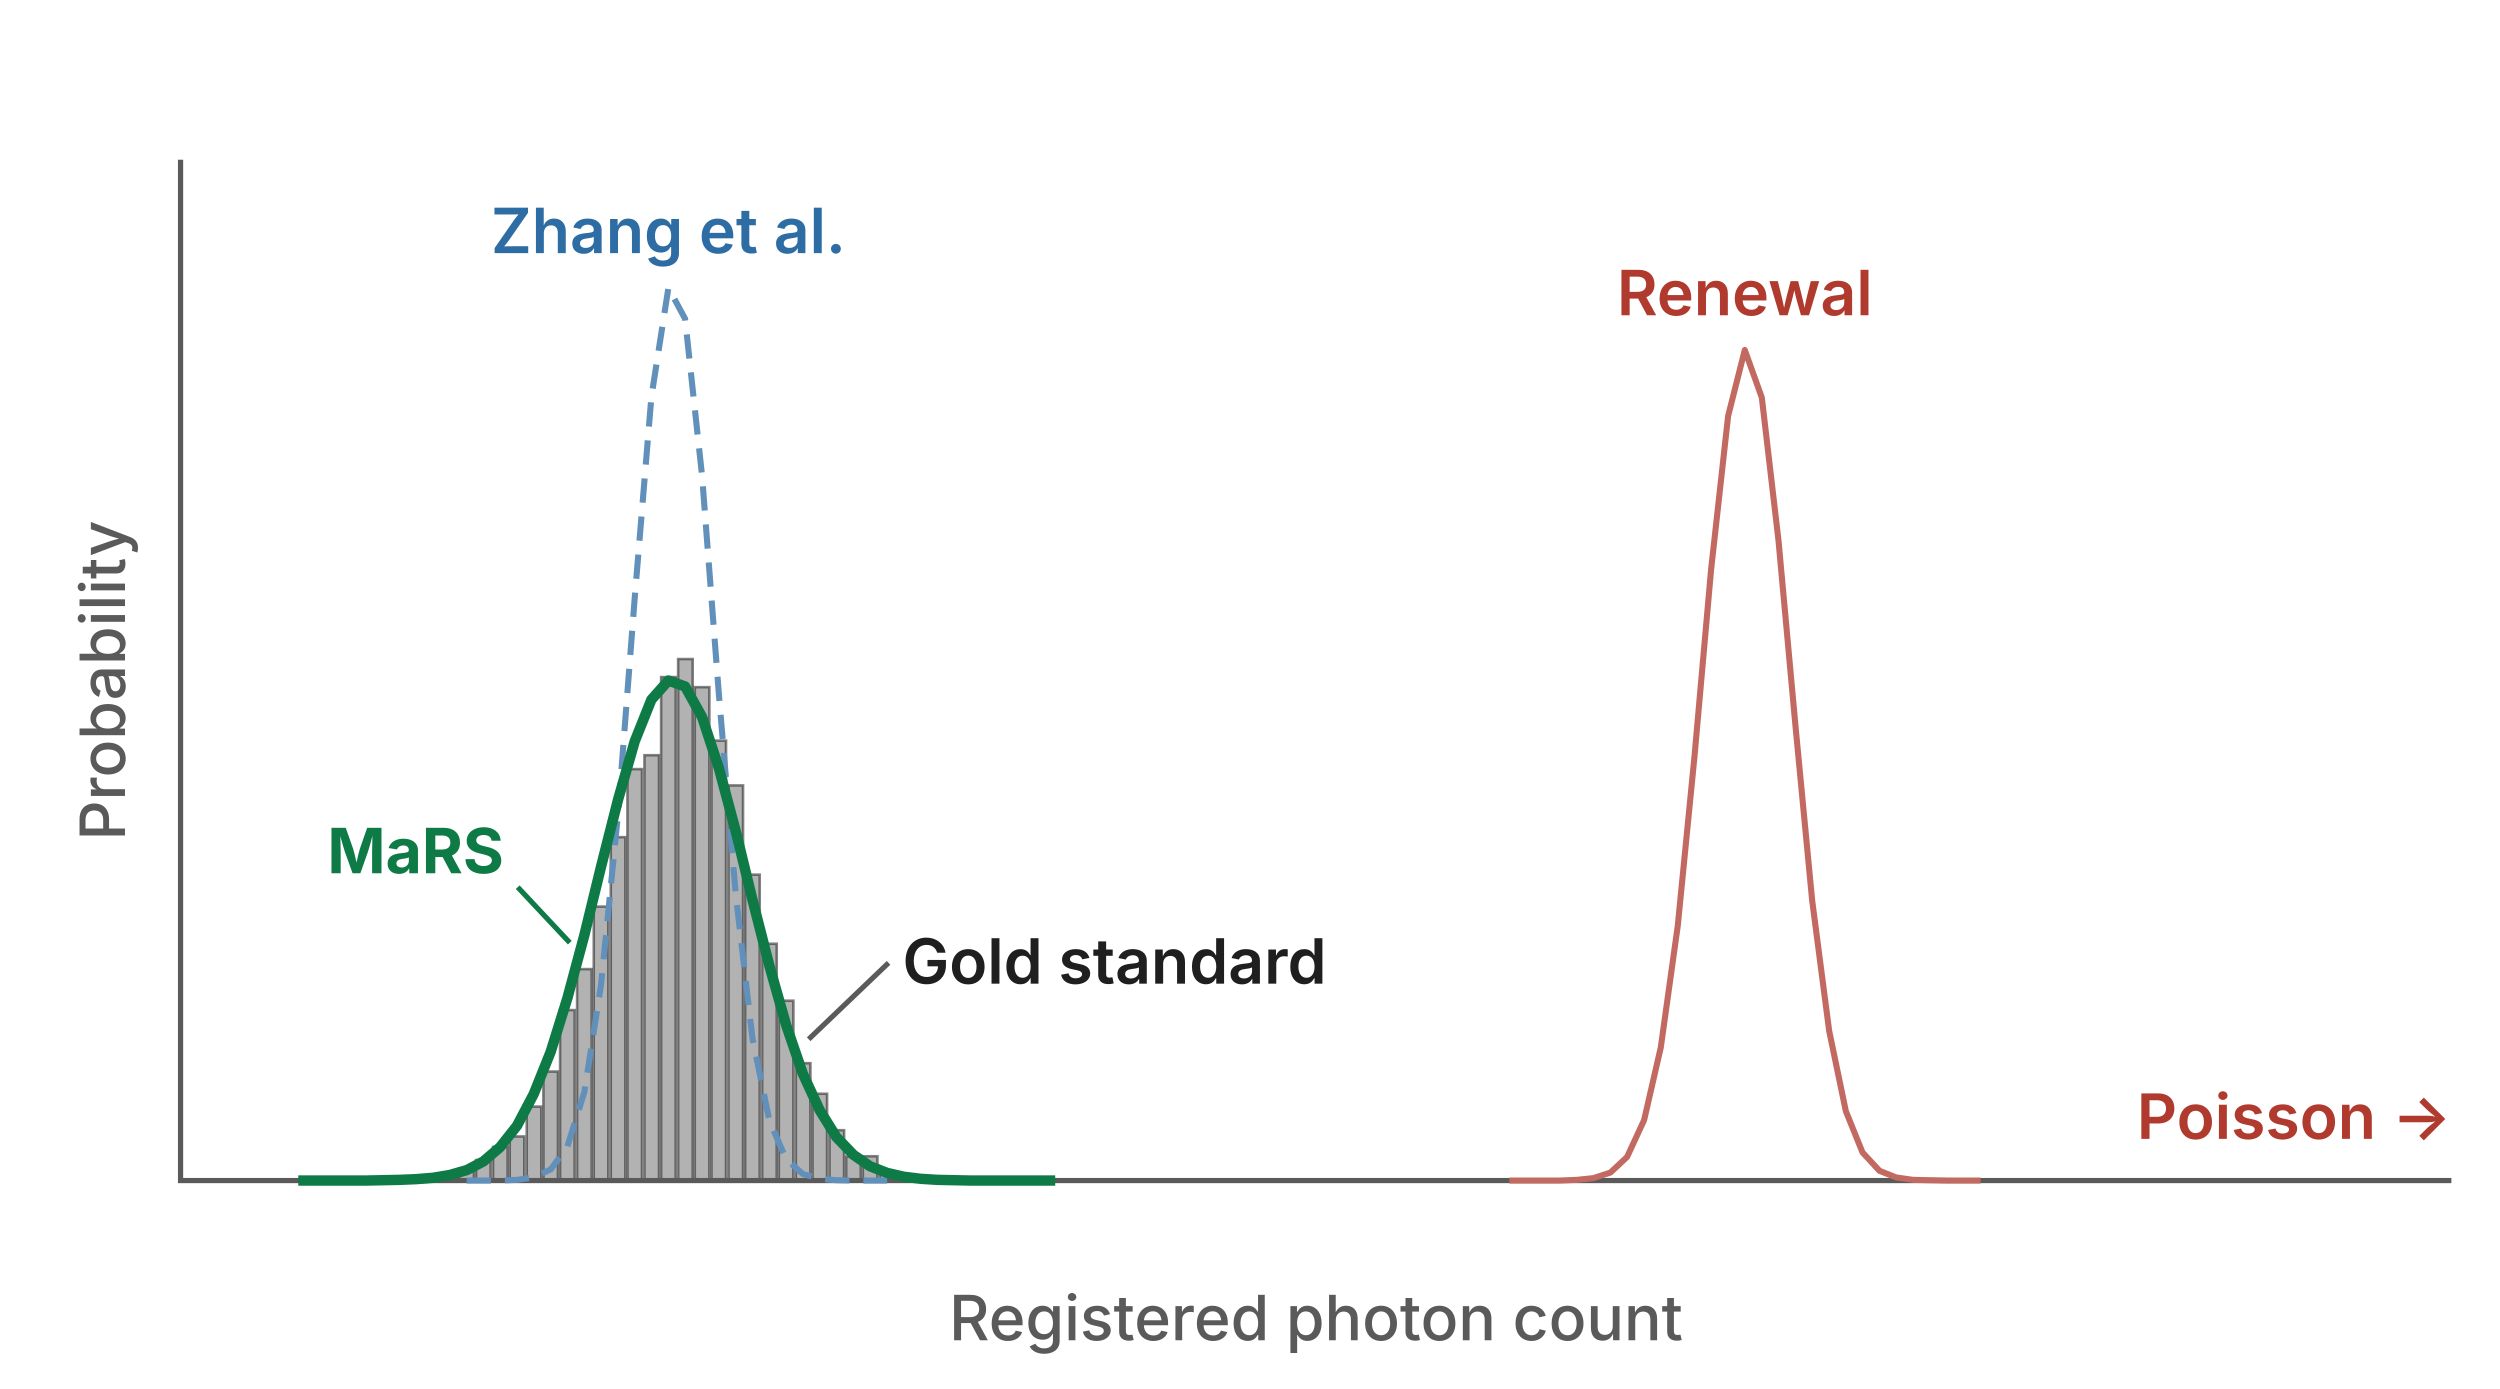
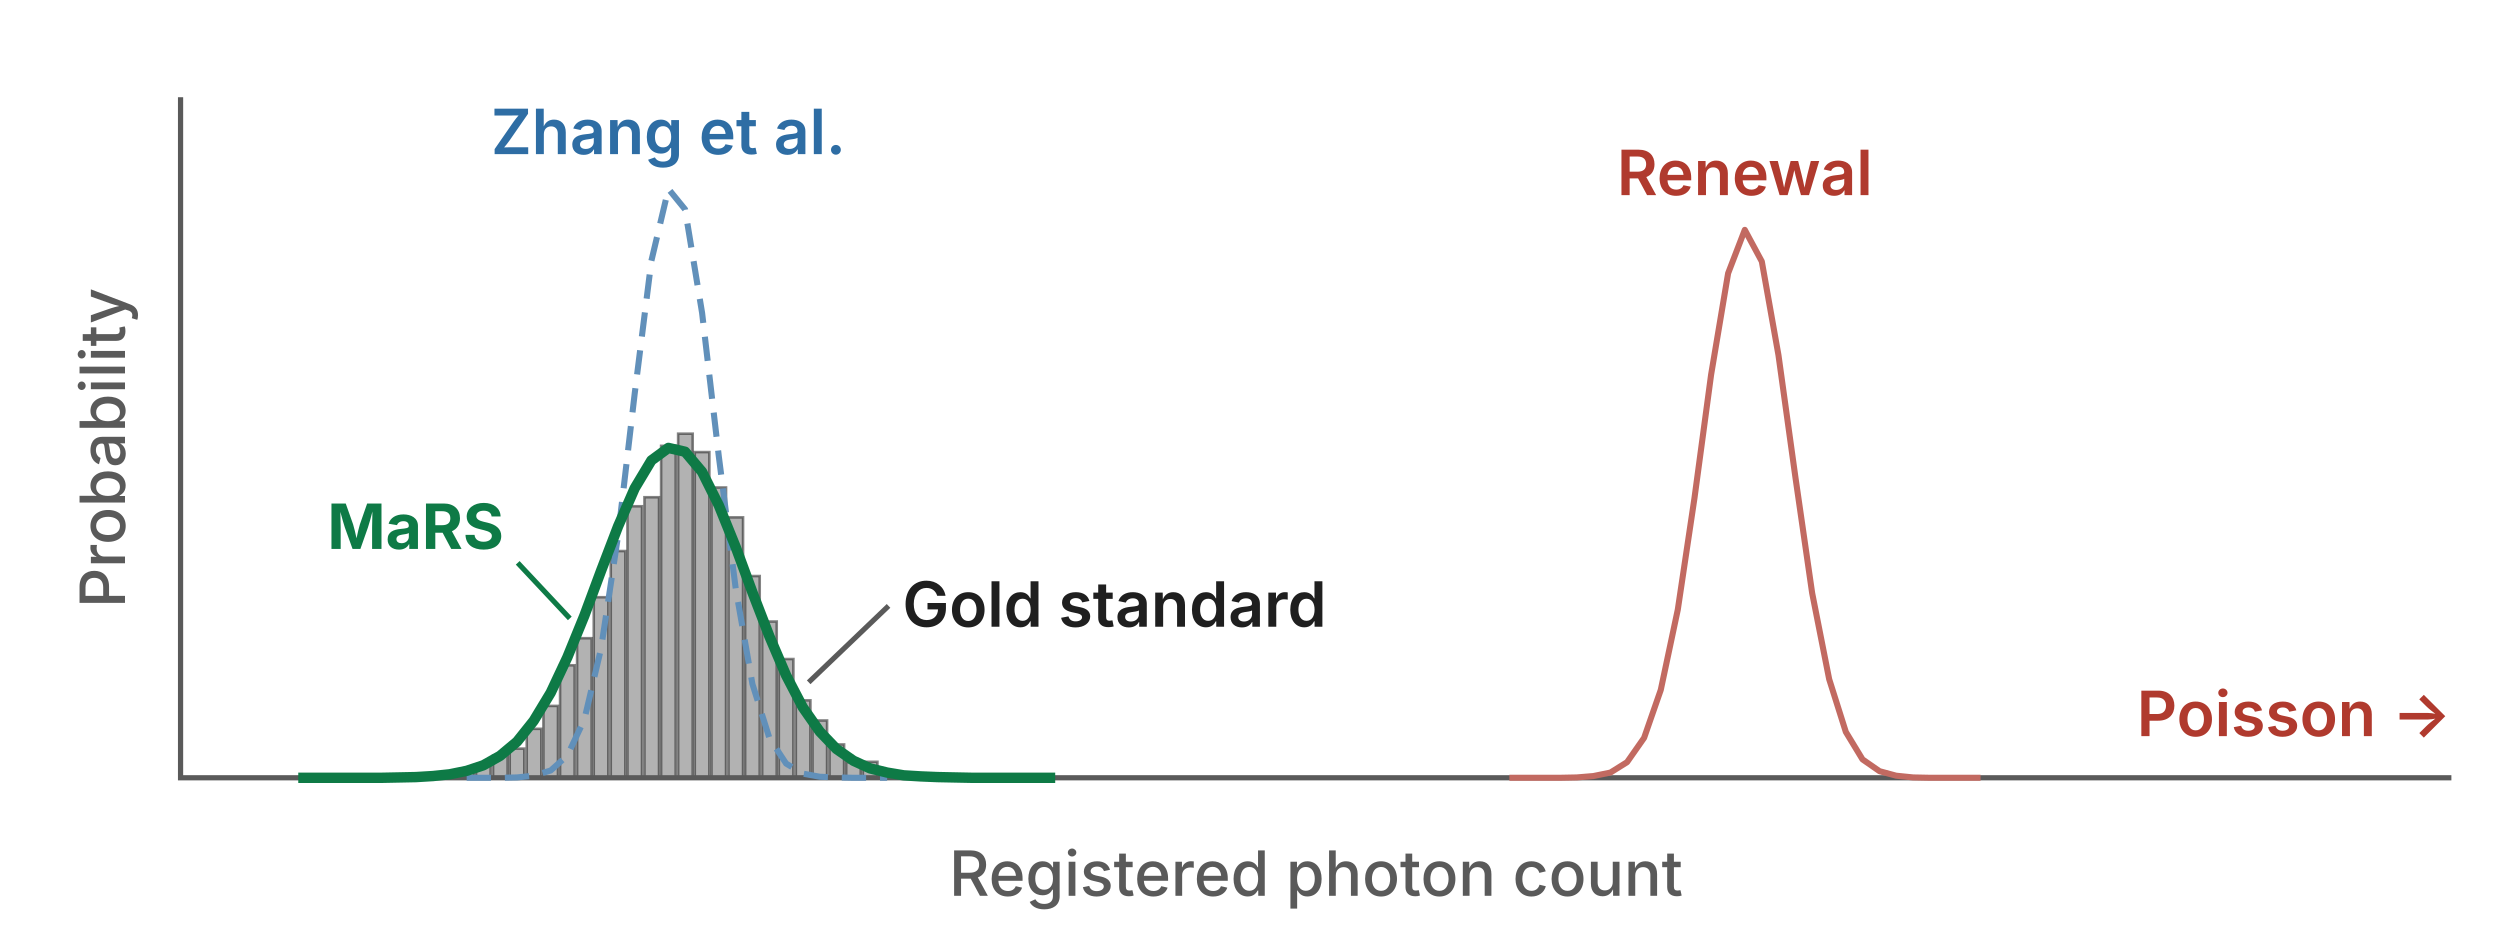
- <svg xmlns="http://www.w3.org/2000/svg" class="mars-count" viewBox="0 0 720 400" role="img" aria-label="Count distribution at one high-flux operating point. Bars: the sequential gold standard's histogram. The renewal model's distribution sits far to the right of it; Zhang et al.'s is centred on it but much too narrow; MaRS matches both its centre and its width. Poisson's prediction lies far off the chart to the right." font-family="Inter, Helvetica Neue, Arial, sans-serif" style="font-family: var(--font-body, Inter, 'Helvetica Neue', Arial, sans-serif)">
+ <svg xmlns="http://www.w3.org/2000/svg" class="mars-count" viewBox="0 0 720 272" role="img" aria-label="Count distribution at one high-flux operating point. Bars: the sequential gold standard's histogram. The renewal model's distribution sits far to the right of it; Zhang et al.'s is centred on it but much too narrow; MaRS matches both its centre and its width. Poisson's prediction lies far off the chart to the right." font-family="Inter, Helvetica Neue, Arial, sans-serif" style="font-family: var(--font-body, Inter, 'Helvetica Neue', Arial, sans-serif)">
  <style>.mars-count text{font-size:18px}@media (min-width:901px){.mars-count text{font-size:13.5px}}@media (max-width:600px){.mars-count text{font-size:26px}}</style>
  <g style="fill: var(--dark, #1F1F1F); stroke: var(--dark, #1F1F1F)" fill-opacity="0.34" stroke-opacity="0.55" stroke-width="0.75">
-     <rect x="108.1" y="339.8" width="4.2" height="0.2" />
-     <rect x="112.9" y="339.7" width="4.2" height="0.3" />
-     <rect x="117.7" y="339.7" width="4.2" height="0.3" />
-     <rect x="122.6" y="339.2" width="4.2" height="0.8" />
-     <rect x="127.4" y="339.2" width="4.2" height="0.8" />
-     <rect x="132.3" y="336.5" width="4.2" height="3.5" />
-     <rect x="137.1" y="334.1" width="4.2" height="5.9" />
-     <rect x="142.0" y="330.3" width="4.2" height="9.7" />
-     <rect x="146.8" y="327.3" width="4.2" height="12.7" />
-     <rect x="151.7" y="318.7" width="4.2" height="21.3" />
-     <rect x="156.5" y="308.6" width="4.2" height="31.4" />
-     <rect x="161.3" y="290.9" width="4.2" height="49.1" />
-     <rect x="166.2" y="279.1" width="4.2" height="60.9" />
-     <rect x="171.0" y="261.1" width="4.2" height="78.9" />
-     <rect x="175.9" y="241.1" width="4.2" height="98.9" />
-     <rect x="180.7" y="221.5" width="4.2" height="118.5" />
-     <rect x="185.6" y="217.5" width="4.2" height="122.5" />
-     <rect x="190.4" y="195.0" width="4.2" height="145.0" />
-     <rect x="195.3" y="189.8" width="4.2" height="150.2" />
-     <rect x="200.1" y="197.9" width="4.2" height="142.1" />
-     <rect x="204.9" y="213.3" width="4.2" height="126.7" />
-     <rect x="209.8" y="226.2" width="4.2" height="113.8" />
-     <rect x="214.6" y="251.9" width="4.2" height="88.1" />
-     <rect x="219.5" y="271.8" width="4.2" height="68.2" />
-     <rect x="224.3" y="288.2" width="4.2" height="51.8" />
-     <rect x="229.2" y="306.2" width="4.2" height="33.8" />
-     <rect x="234.0" y="315.0" width="4.2" height="25.0" />
-     <rect x="238.9" y="325.5" width="4.2" height="14.5" />
-     <rect x="243.7" y="333.1" width="4.2" height="6.9" />
-     <rect x="248.5" y="333.0" width="4.2" height="7.0" />
-     <rect x="253.4" y="337.9" width="4.2" height="2.1" />
-     <rect x="258.2" y="338.6" width="4.2" height="1.4" />
-     <rect x="263.1" y="339.4" width="4.2" height="0.6" />
-     <rect x="267.9" y="339.8" width="4.2" height="0.2" />
-     <rect x="282.5" y="339.8" width="4.2" height="0.2" />
+     <rect x="108.1" y="223.9" width="4.2" height="0.1" />
+     <rect x="112.9" y="223.8" width="4.2" height="0.2" />
+     <rect x="117.7" y="223.8" width="4.2" height="0.2" />
+     <rect x="122.6" y="223.5" width="4.2" height="0.5" />
+     <rect x="127.4" y="223.5" width="4.2" height="0.5" />
+     <rect x="132.3" y="221.7" width="4.2" height="2.3" />
+     <rect x="137.1" y="220.1" width="4.2" height="3.9" />
+     <rect x="142.0" y="217.6" width="4.2" height="6.4" />
+     <rect x="146.8" y="215.6" width="4.2" height="8.4" />
+     <rect x="151.7" y="209.9" width="4.2" height="14.1" />
+     <rect x="156.5" y="203.3" width="4.2" height="20.7" />
+     <rect x="161.3" y="191.6" width="4.2" height="32.4" />
+     <rect x="166.2" y="183.8" width="4.2" height="40.2" />
+     <rect x="171.0" y="172.0" width="4.2" height="52.0" />
+     <rect x="175.9" y="158.7" width="4.2" height="65.3" />
+     <rect x="180.7" y="145.8" width="4.2" height="78.2" />
+     <rect x="185.6" y="143.2" width="4.2" height="80.8" />
+     <rect x="190.4" y="128.4" width="4.2" height="95.6" />
+     <rect x="195.3" y="124.9" width="4.2" height="99.1" />
+     <rect x="200.1" y="130.2" width="4.2" height="93.8" />
+     <rect x="204.9" y="140.4" width="4.2" height="83.6" />
+     <rect x="209.8" y="149.0" width="4.2" height="75.0" />
+     <rect x="214.6" y="165.9" width="4.2" height="58.1" />
+     <rect x="219.5" y="179.0" width="4.2" height="45.0" />
+     <rect x="224.3" y="189.8" width="4.2" height="34.2" />
+     <rect x="229.2" y="201.7" width="4.2" height="22.3" />
+     <rect x="234.0" y="207.5" width="4.2" height="16.5" />
+     <rect x="238.9" y="214.4" width="4.2" height="9.6" />
+     <rect x="243.7" y="219.5" width="4.2" height="4.5" />
+     <rect x="248.5" y="219.4" width="4.2" height="4.6" />
+     <rect x="253.4" y="222.6" width="4.2" height="1.4" />
+     <rect x="258.2" y="223.1" width="4.2" height="0.9" />
+     <rect x="263.1" y="223.6" width="4.2" height="0.4" />
+     <rect x="267.9" y="223.9" width="4.2" height="0.1" />
+     <rect x="282.5" y="223.9" width="4.2" height="0.1" />
  </g>
  <g style="stroke: var(--grey, #5A5A5A)" stroke-width="1.5" fill="none" vector-effect="non-scaling-stroke">
-     <path vector-effect="non-scaling-stroke" d="M52 46V340.0H706" />
+     <path vector-effect="non-scaling-stroke" d="M52 28V224.0H706" />
  </g>
-   <polyline class="mars-count__renewal" points="434.7,340.0 439.6,340.0 444.4,340.0 449.2,340.0 454.1,339.8 458.9,339.3 463.8,337.7 468.6,333.2 473.5,322.6 478.3,301.7 483.2,266.6 488.0,218.0 492.8,164.0 497.7,119.8 502.5,100.8 507.4,114.5 512.2,155.6 517.1,209.1 521.9,259.3 526.8,296.9 531.6,320.0 536.4,331.9 541.3,337.2 546.1,339.1 551.0,339.8 555.8,339.9 560.7,340.0 565.5,340.0 570.4,340.0" fill="none" style="stroke: #C26A61" stroke-width="1.75" stroke-linejoin="round" vector-effect="non-scaling-stroke" />
-   <polyline class="mars-count__icip" points="134.4,340.0 139.2,340.0 144.0,340.0 148.9,339.8 153.7,339.1 158.6,336.8 163.4,330.2 168.3,314.5 173.1,283.6 178.0,234.3 182.8,172.2 187.6,114.3 192.5,82.9 197.3,91.8 202.2,137.1 207.0,199.5 211.9,257.6 216.7,299.0 221.6,322.8 226.4,333.8 231.2,338.1 236.1,339.5 240.9,339.9 245.8,340.0 250.6,340.0 255.5,340.0" fill="none" style="stroke: #6190BA" stroke-width="1.75" stroke-dasharray="7 4" stroke-linejoin="round" vector-effect="non-scaling-stroke" />
-   <polyline class="mars-count__ours" points="85.9,340.0 90.8,340.0 95.6,340.0 100.4,340.0 105.3,340.0 110.1,339.9 115.0,339.8 119.8,339.6 124.7,339.2 129.5,338.4 134.4,337.0 139.2,334.5 144.0,330.4 148.9,324.2 153.7,315.1 158.6,302.9 163.4,287.5 168.3,269.3 173.1,249.6 178.0,230.3 182.8,213.5 187.6,201.5 192.5,196.0 197.3,197.7 202.2,206.5 207.0,221.1 211.9,239.4 216.7,259.1 221.6,278.2 226.4,295.2 231.2,309.2 236.1,319.8 240.9,327.5 245.8,332.6 250.6,335.9 255.5,337.8 260.3,338.9 265.2,339.5 270.0,339.8 274.8,339.9 279.7,340.0 284.5,340.0 289.4,340.0 294.2,340.0 299.1,340.0 303.9,340.0" fill="none" style="stroke: var(--green, #0E7A46)" stroke-width="3.0" stroke-linejoin="round" vector-effect="non-scaling-stroke" />
-   <text x="502.5" y="90.8" text-anchor="middle" font-size="18" font-weight="600" style="fill: var(--red, #B03A2E)">Renewal</text>
-   <text x="192.5" y="72.9" text-anchor="middle" font-size="18" font-weight="600" style="fill: var(--blue, #2E6DA4)">Zhang et al.</text>
-   <path d="M149.1 255.5L164.1 271.5" style="stroke: var(--green, #0E7A46)" stroke-width="1.5" fill="none" vector-effect="non-scaling-stroke" />
-   <text x="145.1" y="251.5" text-anchor="end" font-size="18" font-weight="700" style="fill: var(--green, #0E7A46)">MaRS</text>
-   <path d="M255.9 277.3L232.9 299.3" style="stroke: var(--grey, #5A5A5A)" stroke-width="1.5" fill="none" vector-effect="non-scaling-stroke" />
-   <text x="259.9" y="283.3" text-anchor="start" font-size="18" font-weight="600" style="fill: var(--dark, #1F1F1F)">Gold standard</text>
-   <text x="706.0" y="328.0" text-anchor="end" font-size="18" font-weight="600" style="fill: var(--red, #B03A2E)">Poisson →</text>
-   <text x="379.0" y="386.0" text-anchor="middle" font-size="18" font-weight="500" style="fill: var(--grey, #5A5A5A)">Registered photon count</text>
-   <text x="0.0" y="0.0" text-anchor="middle" font-size="18" font-weight="500" style="fill: var(--grey, #5A5A5A)" transform="translate(36 196.0) rotate(-90)">Probability</text>
+   <polyline class="mars-count__renewal" points="434.7,224.0 439.6,224.0 444.4,224.0 449.2,224.0 454.1,223.9 458.9,223.5 463.8,222.5 468.6,219.5 473.5,212.5 478.3,198.7 483.2,175.6 488.0,143.5 492.8,107.9 497.7,78.7 502.5,66.2 507.4,75.3 512.2,102.3 517.1,137.6 521.9,170.8 526.8,195.6 531.6,210.8 536.4,218.7 541.3,222.1 546.1,223.4 551.0,223.9 555.8,224.0 560.7,224.0 565.5,224.0 570.4,224.0" fill="none" style="stroke: #C26A61" stroke-width="1.75" stroke-linejoin="round" vector-effect="non-scaling-stroke" />
+   <polyline class="mars-count__icip" points="134.4,224.0 139.2,224.0 144.0,224.0 148.9,223.9 153.7,223.4 158.6,221.9 163.4,217.6 168.3,207.2 173.1,186.8 178.0,154.3 182.8,113.3 187.6,75.1 192.5,54.4 197.3,60.3 202.2,90.1 207.0,131.3 211.9,169.6 216.7,197.0 221.6,212.6 226.4,219.9 231.2,222.8 236.1,223.7 240.9,223.9 245.8,224.0 250.6,224.0 255.5,224.0" fill="none" style="stroke: #6190BA" stroke-width="1.75" stroke-dasharray="7 4" stroke-linejoin="round" vector-effect="non-scaling-stroke" />
+   <polyline class="mars-count__ours" points="85.9,224.0 90.8,224.0 95.6,224.0 100.4,224.0 105.3,224.0 110.1,224.0 115.0,223.9 119.8,223.8 124.7,223.5 129.5,223.0 134.4,222.0 139.2,220.4 144.0,217.7 148.9,213.6 153.7,207.6 158.6,199.5 163.4,189.3 168.3,177.3 173.1,164.4 178.0,151.6 182.8,140.6 187.6,132.6 192.5,129.0 197.3,130.1 202.2,135.9 207.0,145.5 211.9,157.6 216.7,170.6 221.6,183.3 226.4,194.5 231.2,203.7 236.1,210.7 240.9,215.7 245.8,219.1 250.6,221.3 255.5,222.5 260.3,223.3 265.2,223.6 270.0,223.8 274.8,223.9 279.7,224.0 284.5,224.0 289.4,224.0 294.2,224.0 299.1,224.0 303.9,224.0" fill="none" style="stroke: var(--green, #0E7A46)" stroke-width="3.0" stroke-linejoin="round" vector-effect="non-scaling-stroke" />
+   <text x="502.5" y="56.2" text-anchor="middle" font-size="18" font-weight="600" style="fill: var(--red, #B03A2E)">Renewal</text>
+   <text x="192.5" y="44.4" text-anchor="middle" font-size="18" font-weight="600" style="fill: var(--blue, #2E6DA4)">Zhang et al.</text>
+   <path d="M149.1 162.1L164.1 178.1" style="stroke: var(--green, #0E7A46)" stroke-width="1.5" fill="none" vector-effect="non-scaling-stroke" />
+   <text x="145.1" y="158.1" text-anchor="end" font-size="18" font-weight="700" style="fill: var(--green, #0E7A46)">MaRS</text>
+   <path d="M255.9 174.5L232.9 196.5" style="stroke: var(--grey, #5A5A5A)" stroke-width="1.5" fill="none" vector-effect="non-scaling-stroke" />
+   <text x="259.9" y="180.5" text-anchor="start" font-size="18" font-weight="600" style="fill: var(--dark, #1F1F1F)">Gold standard</text>
+   <text x="706.0" y="212.0" text-anchor="end" font-size="18" font-weight="600" style="fill: var(--red, #B03A2E)">Poisson →</text>
+   <text x="379.0" y="258.0" text-anchor="middle" font-size="18" font-weight="500" style="fill: var(--grey, #5A5A5A)">Registered photon count</text>
+   <text x="0.0" y="0.0" text-anchor="middle" font-size="18" font-weight="500" style="fill: var(--grey, #5A5A5A)" transform="translate(36 129.0) rotate(-90)">Probability</text>
</svg>
